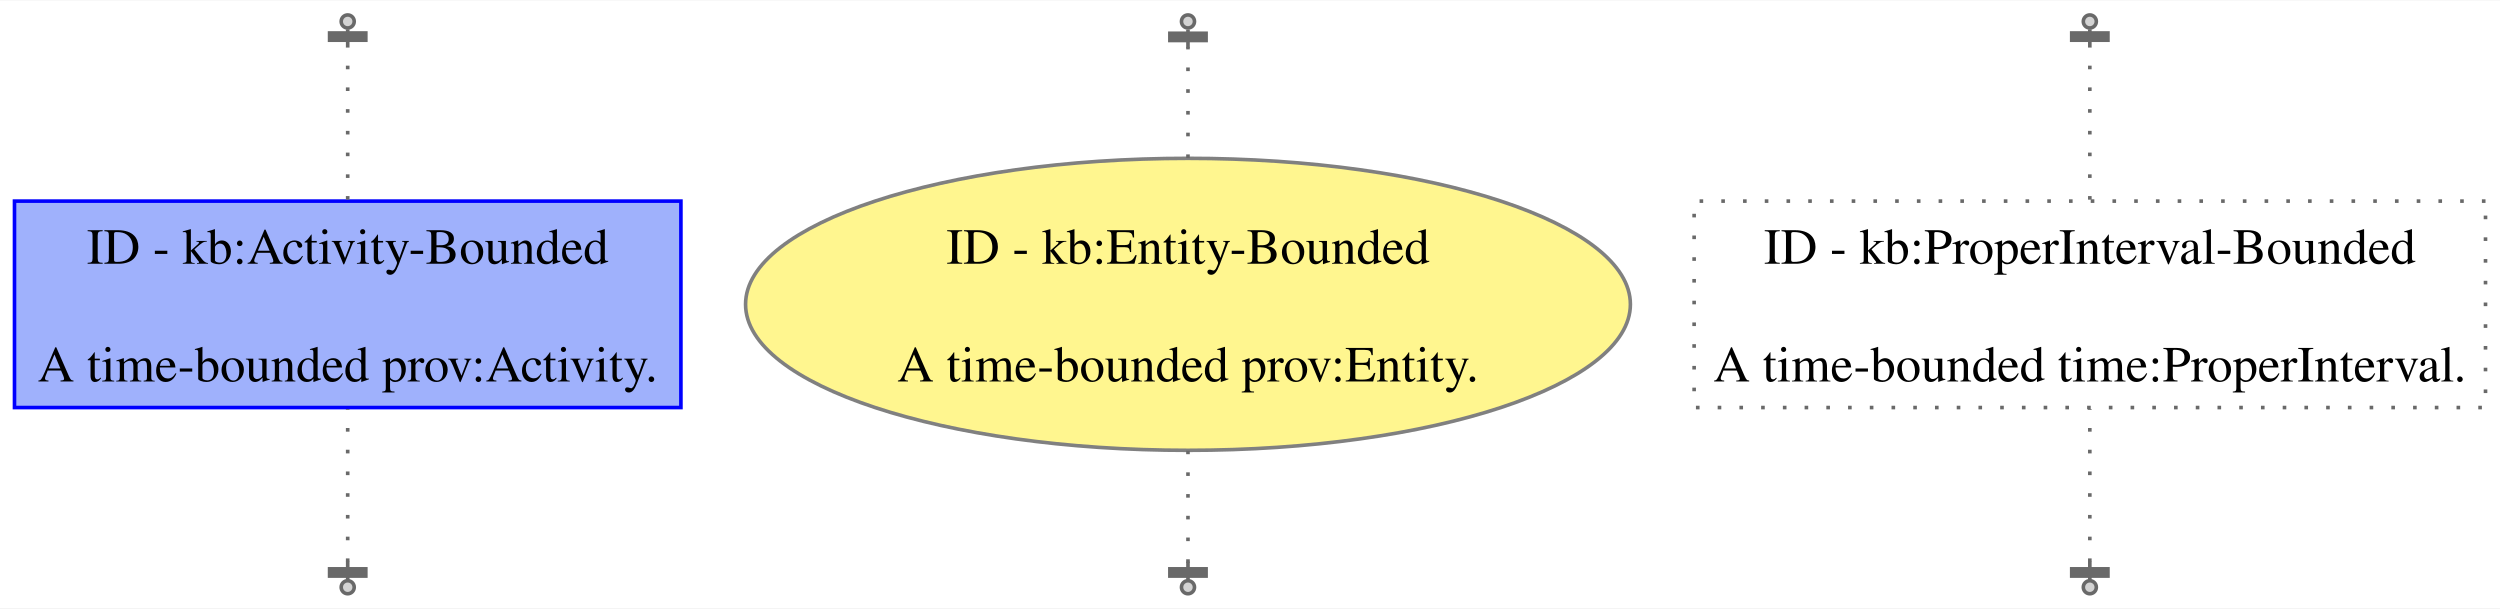
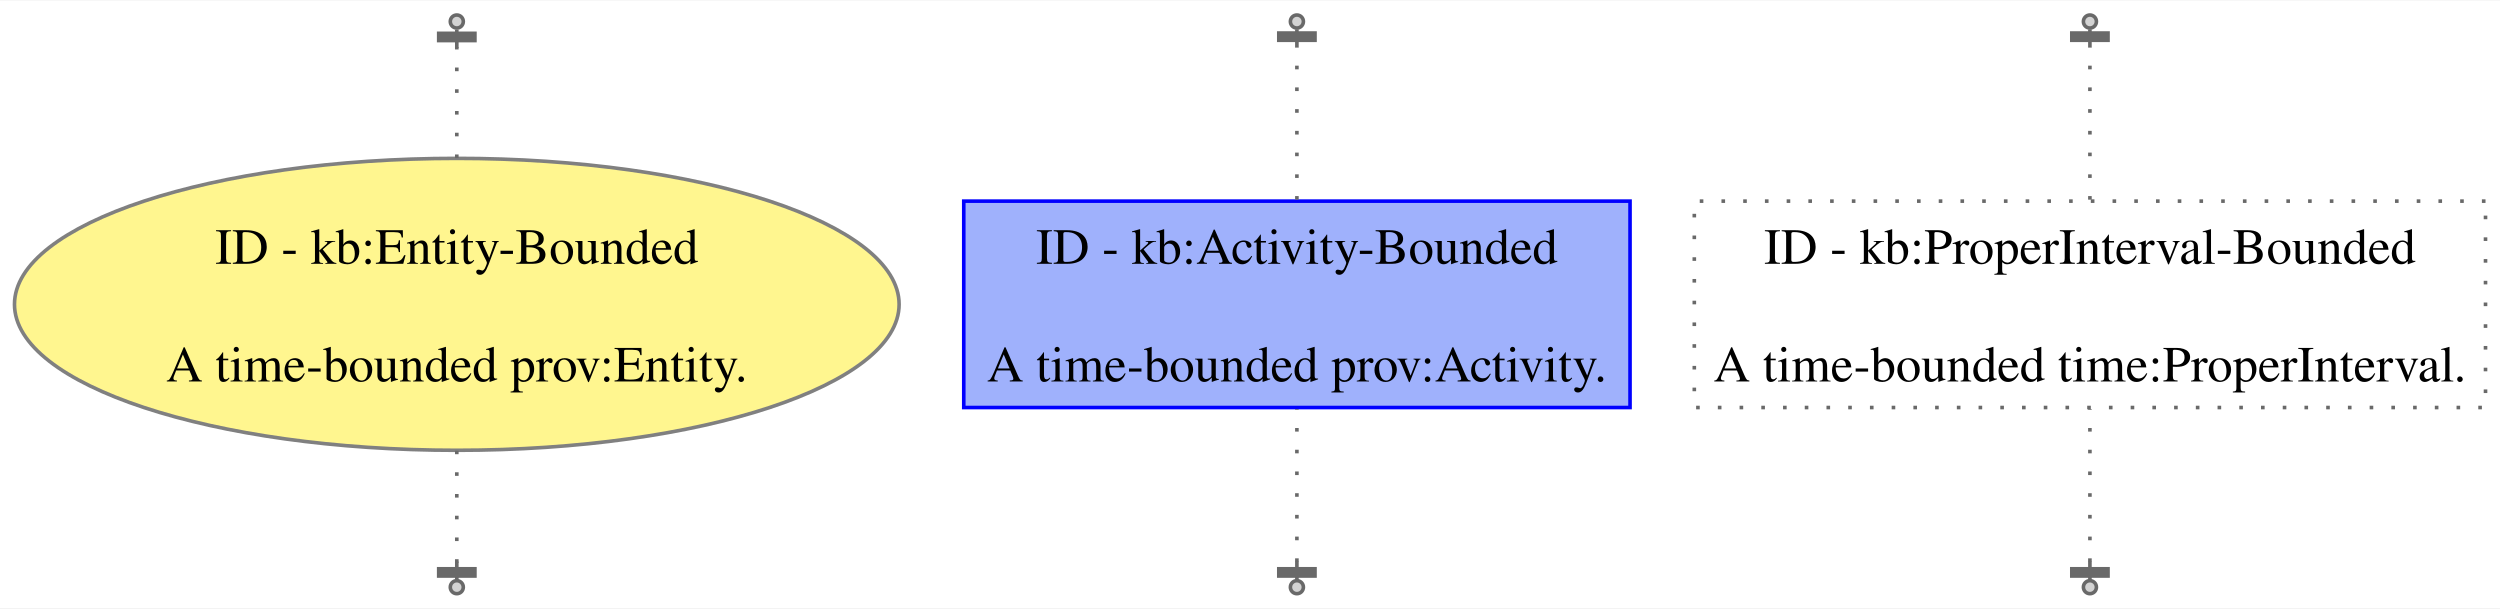
- <svg xmlns="http://www.w3.org/2000/svg" xmlns:xlink="http://www.w3.org/1999/xlink" width="690pt" height="168pt" viewBox="0.00 0.00 690.25 167.81">
+ <svg xmlns="http://www.w3.org/2000/svg" xmlns:xlink="http://www.w3.org/1999/xlink" width="690pt" height="168pt" viewBox="0.00 0.00 690.40 167.81">
  <g id="graph0" class="graph" transform="scale(1 1) rotate(0) translate(4 163.81)">
-     <polygon fill="white" stroke="none" points="-4,4 -4,-163.81 686.25,-163.81 686.25,4 -4,4" />
+     <polygon fill="white" stroke="none" points="-4,4 -4,-163.81 686.4,-163.81 686.4,4 -4,4" />
    <g id="node1" class="node">
      <g id="a_node1">
+         <a xlink:title="ID - urn:example:Entity-Bounded">
+           <ellipse fill="#fff68f" stroke="#808080" cx="122.15" cy="-79.91" rx="122.15" ry="40.31" />
+           <text text-anchor="middle" x="122.15" y="-91.11" font-family="Times,serif" font-size="14.00">ID - kb:Entity-Bounded</text>
+           <text text-anchor="middle" x="122.15" y="-58.61" font-family="Times,serif" font-size="14.00">A time-bounded prov:Entity.</text>
+         </a>
+       </g>
+     </g>
+     <g id="node6" class="node">
+       <g id="a_node6">
+         <a xlink:title="ID - urn:example:Entity-Bounded-Generation&#10;&#10;Generation of urn:example:Entity-Bounded">
+           <ellipse fill="lightgray" stroke="dimgray" cx="122.15" cy="-158.01" rx="1.8" ry="1.8" />
+         </a>
+       </g>
+     </g>
+     <g id="edge4" class="edge">
+       <path fill="none" stroke="dimgray" stroke-dasharray="1,5" d="M122.15,-120.3C122.15,-132.29 122.15,-144.11 122.15,-150.97" />
+       <polygon fill="dimgray" stroke="dimgray" points="127.15,-154.75 117.15,-154.75 117.15,-152.75 127.15,-152.75 127.15,-154.75" />
+       <polyline fill="none" stroke="dimgray" points="122.15,-155.75 122.15,-150.75" />
+     </g>
+     <g id="node2" class="node">
+       <g id="a_node2">
        <a xlink:title="ID - urn:example:Activity-Bounded">
-           <polygon fill="#9fb1fc" stroke="#0000ff" points="184,-108.41 0,-108.41 0,-51.41 184,-51.41 184,-108.41" />
-           <text text-anchor="middle" x="92" y="-91.11" font-family="Times,serif" font-size="14.00">ID - kb:Activity-Bounded</text>
-           <text text-anchor="middle" x="92" y="-58.61" font-family="Times,serif" font-size="14.00">A time-bounded prov:Activity.</text>
+           <polygon fill="#9fb1fc" stroke="#0000ff" points="446.15,-108.41 262.15,-108.41 262.15,-51.41 446.15,-51.41 446.15,-108.41" />
+           <text text-anchor="middle" x="354.15" y="-91.11" font-family="Times,serif" font-size="14.00">ID - kb:Activity-Bounded</text>
+           <text text-anchor="middle" x="354.15" y="-58.61" font-family="Times,serif" font-size="14.00">A time-bounded prov:Activity.</text>
        </a>
      </g>
    </g>
    <g id="node5" class="node">
      <g id="a_node5">
        <a xlink:title="ID - urn:example:Activity-Bounded-Start&#10;&#10;Start of urn:example:Activity-Bounded">
-           <ellipse fill="lightgray" stroke="dimgray" cx="92" cy="-158.01" rx="1.8" ry="1.8" />
+           <ellipse fill="lightgray" stroke="dimgray" cx="354.15" cy="-158.01" rx="1.8" ry="1.8" />
        </a>
      </g>
    </g>
    <g id="edge2" class="edge">
-       <path fill="none" stroke="dimgray" stroke-dasharray="1,5" d="M92,-108.81C92,-124.11 92,-141.76 92,-150.86" />
-       <polygon fill="dimgray" stroke="dimgray" points="97,-154.83 87,-154.83 87,-152.83 97,-152.83 97,-154.83" />
-       <polyline fill="none" stroke="dimgray" points="92,-155.83 92,-150.83" />
-     </g>
-     <g id="node2" class="node">
-       <g id="a_node2">
-         <a xlink:title="ID - urn:example:Entity-Bounded">
-           <ellipse fill="#fff68f" stroke="#808080" cx="324" cy="-79.91" rx="122.15" ry="40.31" />
-           <text text-anchor="middle" x="324" y="-91.11" font-family="Times,serif" font-size="14.00">ID - kb:Entity-Bounded</text>
-           <text text-anchor="middle" x="324" y="-58.61" font-family="Times,serif" font-size="14.00">A time-bounded prov:Entity.</text>
-         </a>
-       </g>
-     </g>
-     <g id="node6" class="node">
-       <g id="a_node6">
-         <a xlink:title="ID - urn:example:Entity-Bounded-Generation&#10;&#10;Generation of urn:example:Entity-Bounded">
-           <ellipse fill="lightgray" stroke="dimgray" cx="324" cy="-158.01" rx="1.8" ry="1.8" />
-         </a>
-       </g>
-     </g>
-     <g id="edge4" class="edge">
-       <path fill="none" stroke="dimgray" stroke-dasharray="1,5" d="M324,-120.3C324,-132.29 324,-144.11 324,-150.97" />
-       <polygon fill="dimgray" stroke="dimgray" points="329,-154.75 319,-154.75 319,-152.75 329,-152.75 329,-154.75" />
-       <polyline fill="none" stroke="dimgray" points="324,-155.75 324,-150.75" />
+       <path fill="none" stroke="dimgray" stroke-dasharray="1,5" d="M354.15,-108.81C354.15,-124.11 354.15,-141.76 354.15,-150.86" />
+       <polygon fill="dimgray" stroke="dimgray" points="359.15,-154.83 349.15,-154.83 349.15,-152.83 359.15,-152.83 359.15,-154.83" />
+       <polyline fill="none" stroke="dimgray" points="354.15,-155.83 354.15,-150.83" />
    </g>
    <g id="node3" class="node">
      <g id="a_node3">
        <a xlink:title="ID - urn:example:ProperInterval-Bounded">
-           <polygon fill="none" stroke="dimgray" stroke-dasharray="1,5" points="682.25,-108.41 463.75,-108.41 463.75,-51.41 682.25,-51.41 682.25,-108.41" />
-           <text text-anchor="middle" x="573" y="-91.11" font-family="Times,serif" font-size="14.00">ID - kb:ProperInterval-Bounded</text>
-           <text text-anchor="middle" x="573" y="-58.61" font-family="Times,serif" font-size="14.00">A time-bounded time:ProperInterval.</text>
+           <polygon fill="none" stroke="dimgray" stroke-dasharray="1,5" points="682.4,-108.41 463.9,-108.41 463.9,-51.41 682.4,-51.41 682.4,-108.41" />
+           <text text-anchor="middle" x="573.15" y="-91.11" font-family="Times,serif" font-size="14.00">ID - kb:ProperInterval-Bounded</text>
+           <text text-anchor="middle" x="573.15" y="-58.61" font-family="Times,serif" font-size="14.00">A time-bounded time:ProperInterval.</text>
        </a>
      </g>
    </g>
    <g id="node8" class="node">
      <g id="a_node8">
        <a xlink:title="ID - urn:example:ProperInterval-Bounded-Beginning&#10;&#10;Beginning of urn:example:ProperInterval-Bounded">
-           <ellipse fill="lightgray" stroke="dimgray" cx="573" cy="-158.01" rx="1.8" ry="1.8" />
+           <ellipse fill="lightgray" stroke="dimgray" cx="573.15" cy="-158.01" rx="1.8" ry="1.8" />
        </a>
      </g>
    </g>
    <g id="edge6" class="edge">
-       <path fill="none" stroke="dimgray" stroke-dasharray="1,5" d="M573,-108.81C573,-124.11 573,-141.76 573,-150.86" />
-       <polygon fill="dimgray" stroke="dimgray" points="578,-154.83 568,-154.83 568,-152.83 578,-152.83 578,-154.83" />
-       <polyline fill="none" stroke="dimgray" points="573,-155.83 573,-150.83" />
+       <path fill="none" stroke="dimgray" stroke-dasharray="1,5" d="M573.15,-108.81C573.15,-124.11 573.15,-141.76 573.15,-150.86" />
+       <polygon fill="dimgray" stroke="dimgray" points="578.15,-154.83 568.15,-154.83 568.15,-152.83 578.15,-152.83 578.15,-154.83" />
+       <polyline fill="none" stroke="dimgray" points="573.15,-155.83 573.15,-150.83" />
    </g>
    <g id="node4" class="node">
      <g id="a_node4">
        <a xlink:title="ID - urn:example:Activity-Bounded-End&#10;&#10;End of urn:example:Activity-Bounded">
-           <ellipse fill="lightgray" stroke="dimgray" cx="92" cy="-1.8" rx="1.8" ry="1.8" />
+           <ellipse fill="lightgray" stroke="dimgray" cx="354.15" cy="-1.8" rx="1.8" ry="1.8" />
        </a>
      </g>
    </g>
    <g id="edge1" class="edge">
-       <path fill="none" stroke="dimgray" stroke-dasharray="1,5" d="M92,-8.76C92,-17.81 92,-35.58 92,-50.97" />
-       <polygon fill="dimgray" stroke="dimgray" points="87,-4.88 97,-4.88 97,-6.88 87,-6.88 87,-4.88" />
-       <polyline fill="none" stroke="dimgray" points="92,-3.88 92,-8.88" />
+       <path fill="none" stroke="dimgray" stroke-dasharray="1,5" d="M354.15,-8.76C354.15,-17.81 354.15,-35.58 354.15,-50.97" />
+       <polygon fill="dimgray" stroke="dimgray" points="349.15,-4.88 359.15,-4.88 359.15,-6.88 349.15,-6.88 349.15,-4.88" />
+       <polyline fill="none" stroke="dimgray" points="354.15,-3.88 354.15,-8.88" />
    </g>
    <g id="node7" class="node">
      <g id="a_node7">
        <a xlink:title="ID - urn:example:Entity-Bounded-Invalidation&#10;&#10;Invalidation of urn:example:Entity-Bounded">
-           <ellipse fill="lightgray" stroke="dimgray" cx="324" cy="-1.8" rx="1.8" ry="1.8" />
+           <ellipse fill="lightgray" stroke="dimgray" cx="122.15" cy="-1.8" rx="1.8" ry="1.8" />
        </a>
      </g>
    </g>
    <g id="edge3" class="edge">
-       <path fill="none" stroke="dimgray" stroke-dasharray="1,5" d="M324,-8.53C324,-15.34 324,-27.32 324,-39.48" />
-       <polygon fill="dimgray" stroke="dimgray" points="319,-4.88 329,-4.88 329,-6.88 319,-6.88 319,-4.88" />
-       <polyline fill="none" stroke="dimgray" points="324,-3.88 324,-8.88" />
+       <path fill="none" stroke="dimgray" stroke-dasharray="1,5" d="M122.15,-8.53C122.15,-15.34 122.15,-27.32 122.15,-39.48" />
+       <polygon fill="dimgray" stroke="dimgray" points="117.15,-4.88 127.15,-4.88 127.15,-6.88 117.15,-6.88 117.15,-4.88" />
+       <polyline fill="none" stroke="dimgray" points="122.15,-3.88 122.15,-8.88" />
    </g>
    <g id="node9" class="node">
      <g id="a_node9">
        <a xlink:title="ID - urn:example:ProperInterval-Bounded-End&#10;&#10;End of urn:example:ProperInterval-Bounded">
-           <ellipse fill="lightgray" stroke="dimgray" cx="573" cy="-1.8" rx="1.8" ry="1.8" />
+           <ellipse fill="lightgray" stroke="dimgray" cx="573.15" cy="-1.8" rx="1.8" ry="1.8" />
        </a>
      </g>
    </g>
    <g id="edge5" class="edge">
-       <path fill="none" stroke="dimgray" stroke-dasharray="1,5" d="M573,-8.76C573,-17.81 573,-35.58 573,-50.97" />
-       <polygon fill="dimgray" stroke="dimgray" points="568,-4.88 578,-4.88 578,-6.88 568,-6.88 568,-4.88" />
-       <polyline fill="none" stroke="dimgray" points="573,-3.88 573,-8.88" />
+       <path fill="none" stroke="dimgray" stroke-dasharray="1,5" d="M573.15,-8.76C573.15,-17.81 573.15,-35.58 573.15,-50.97" />
+       <polygon fill="dimgray" stroke="dimgray" points="568.15,-4.88 578.15,-4.88 578.15,-6.88 568.15,-6.88 568.15,-4.88" />
+       <polyline fill="none" stroke="dimgray" points="573.15,-3.88 573.15,-8.88" />
    </g>
  </g>
</svg>
